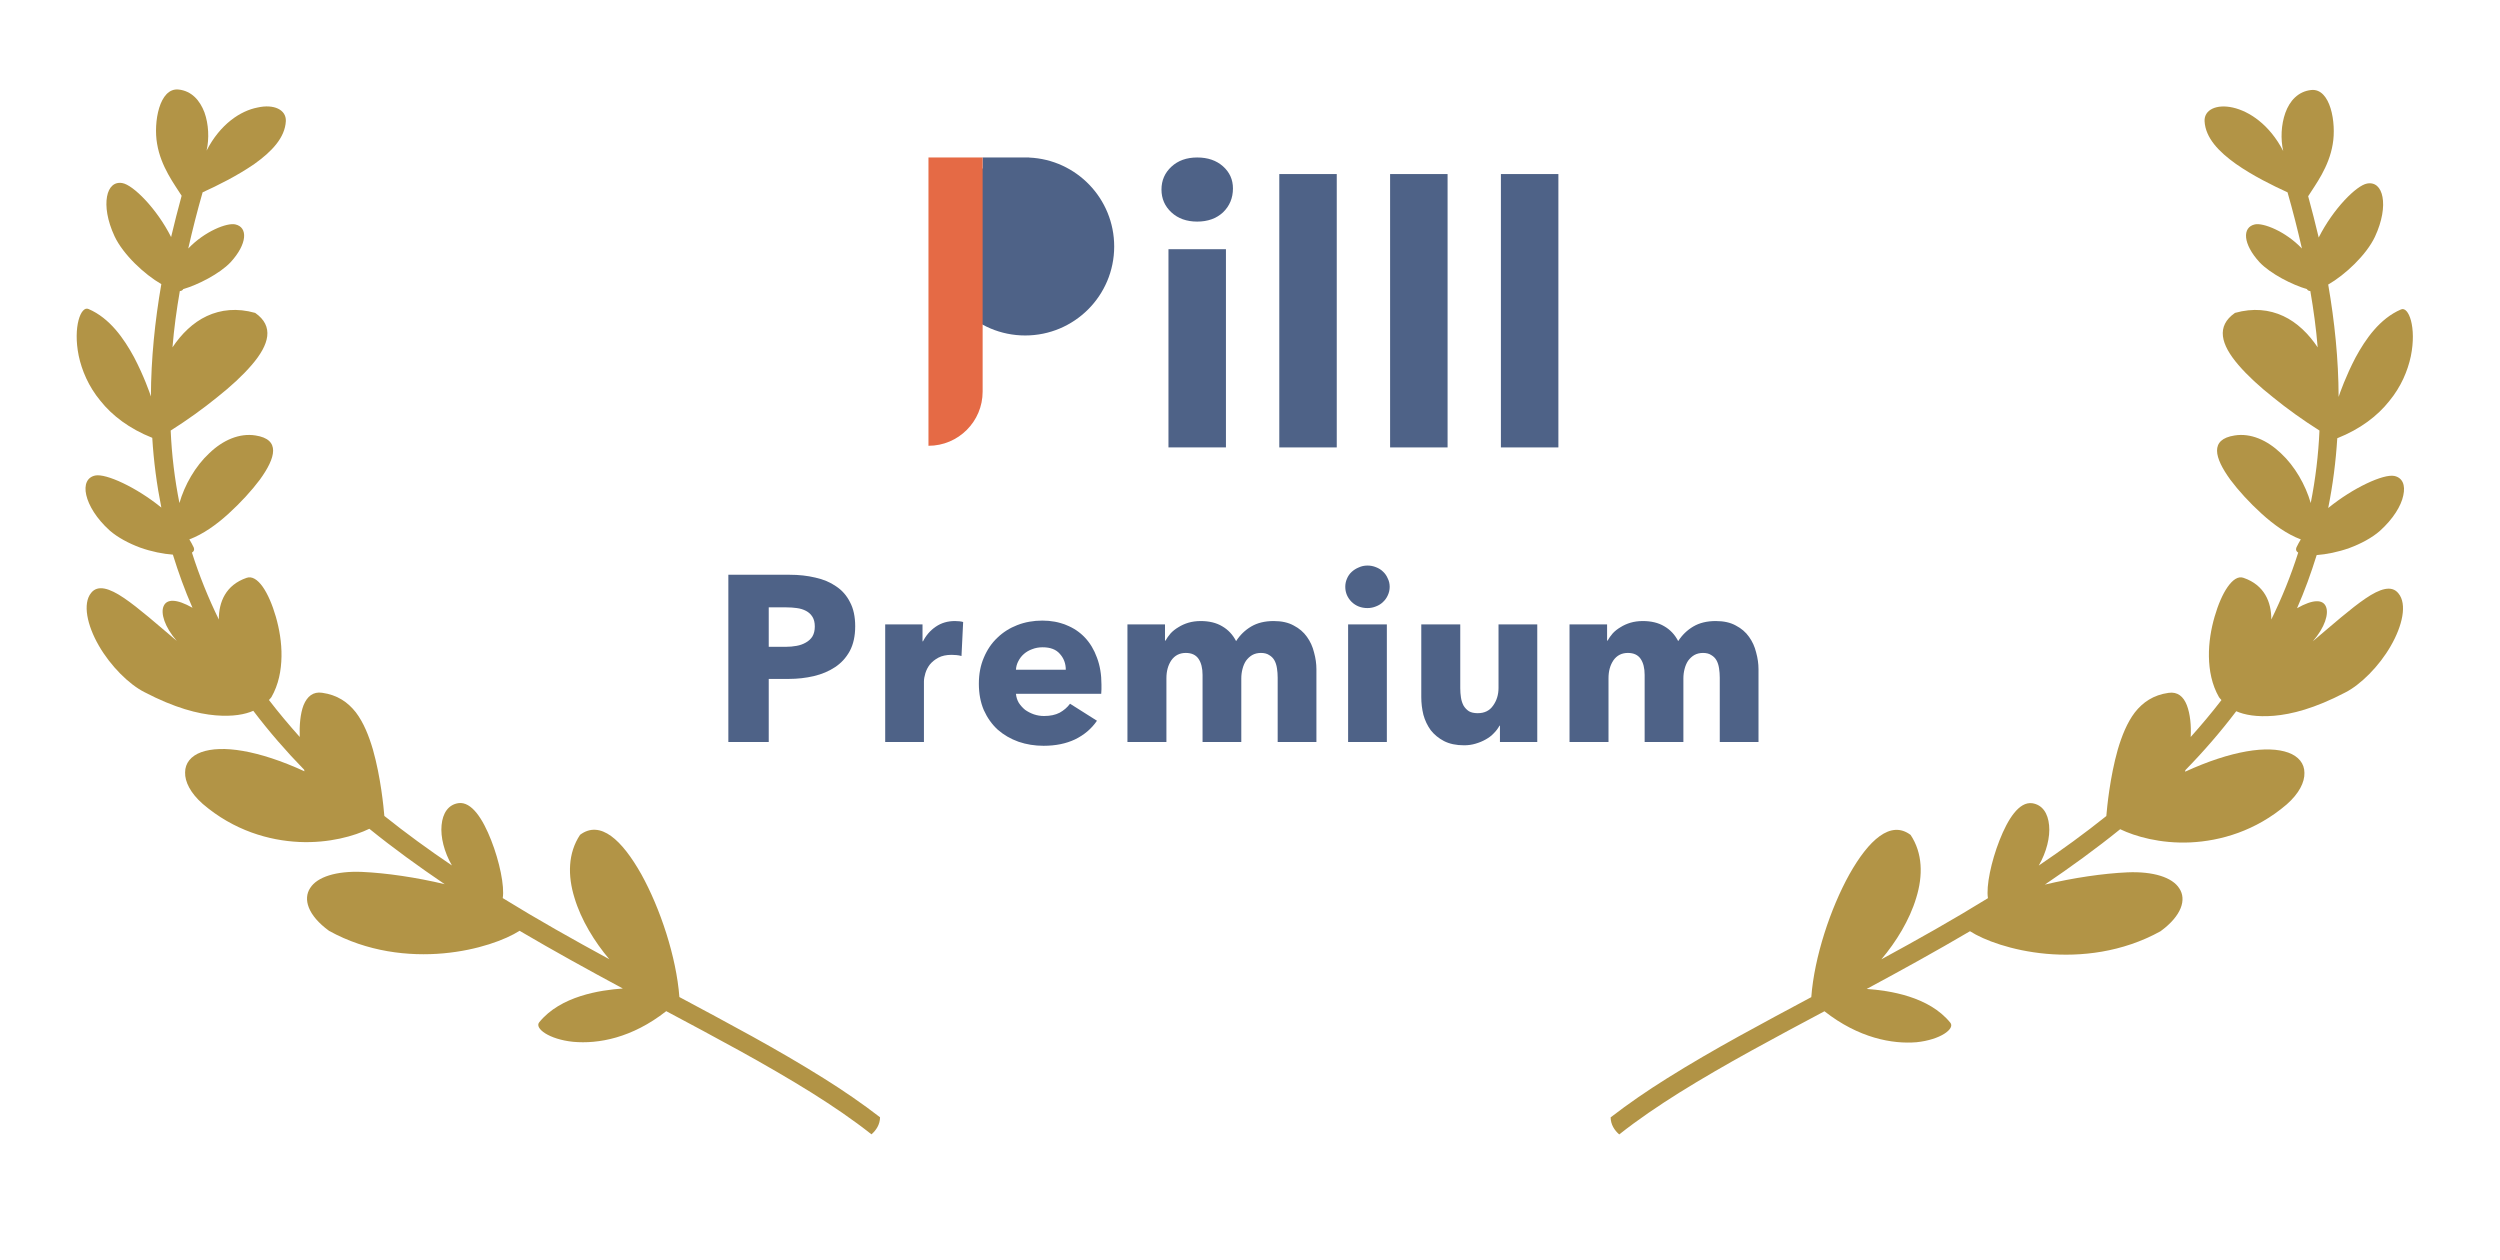
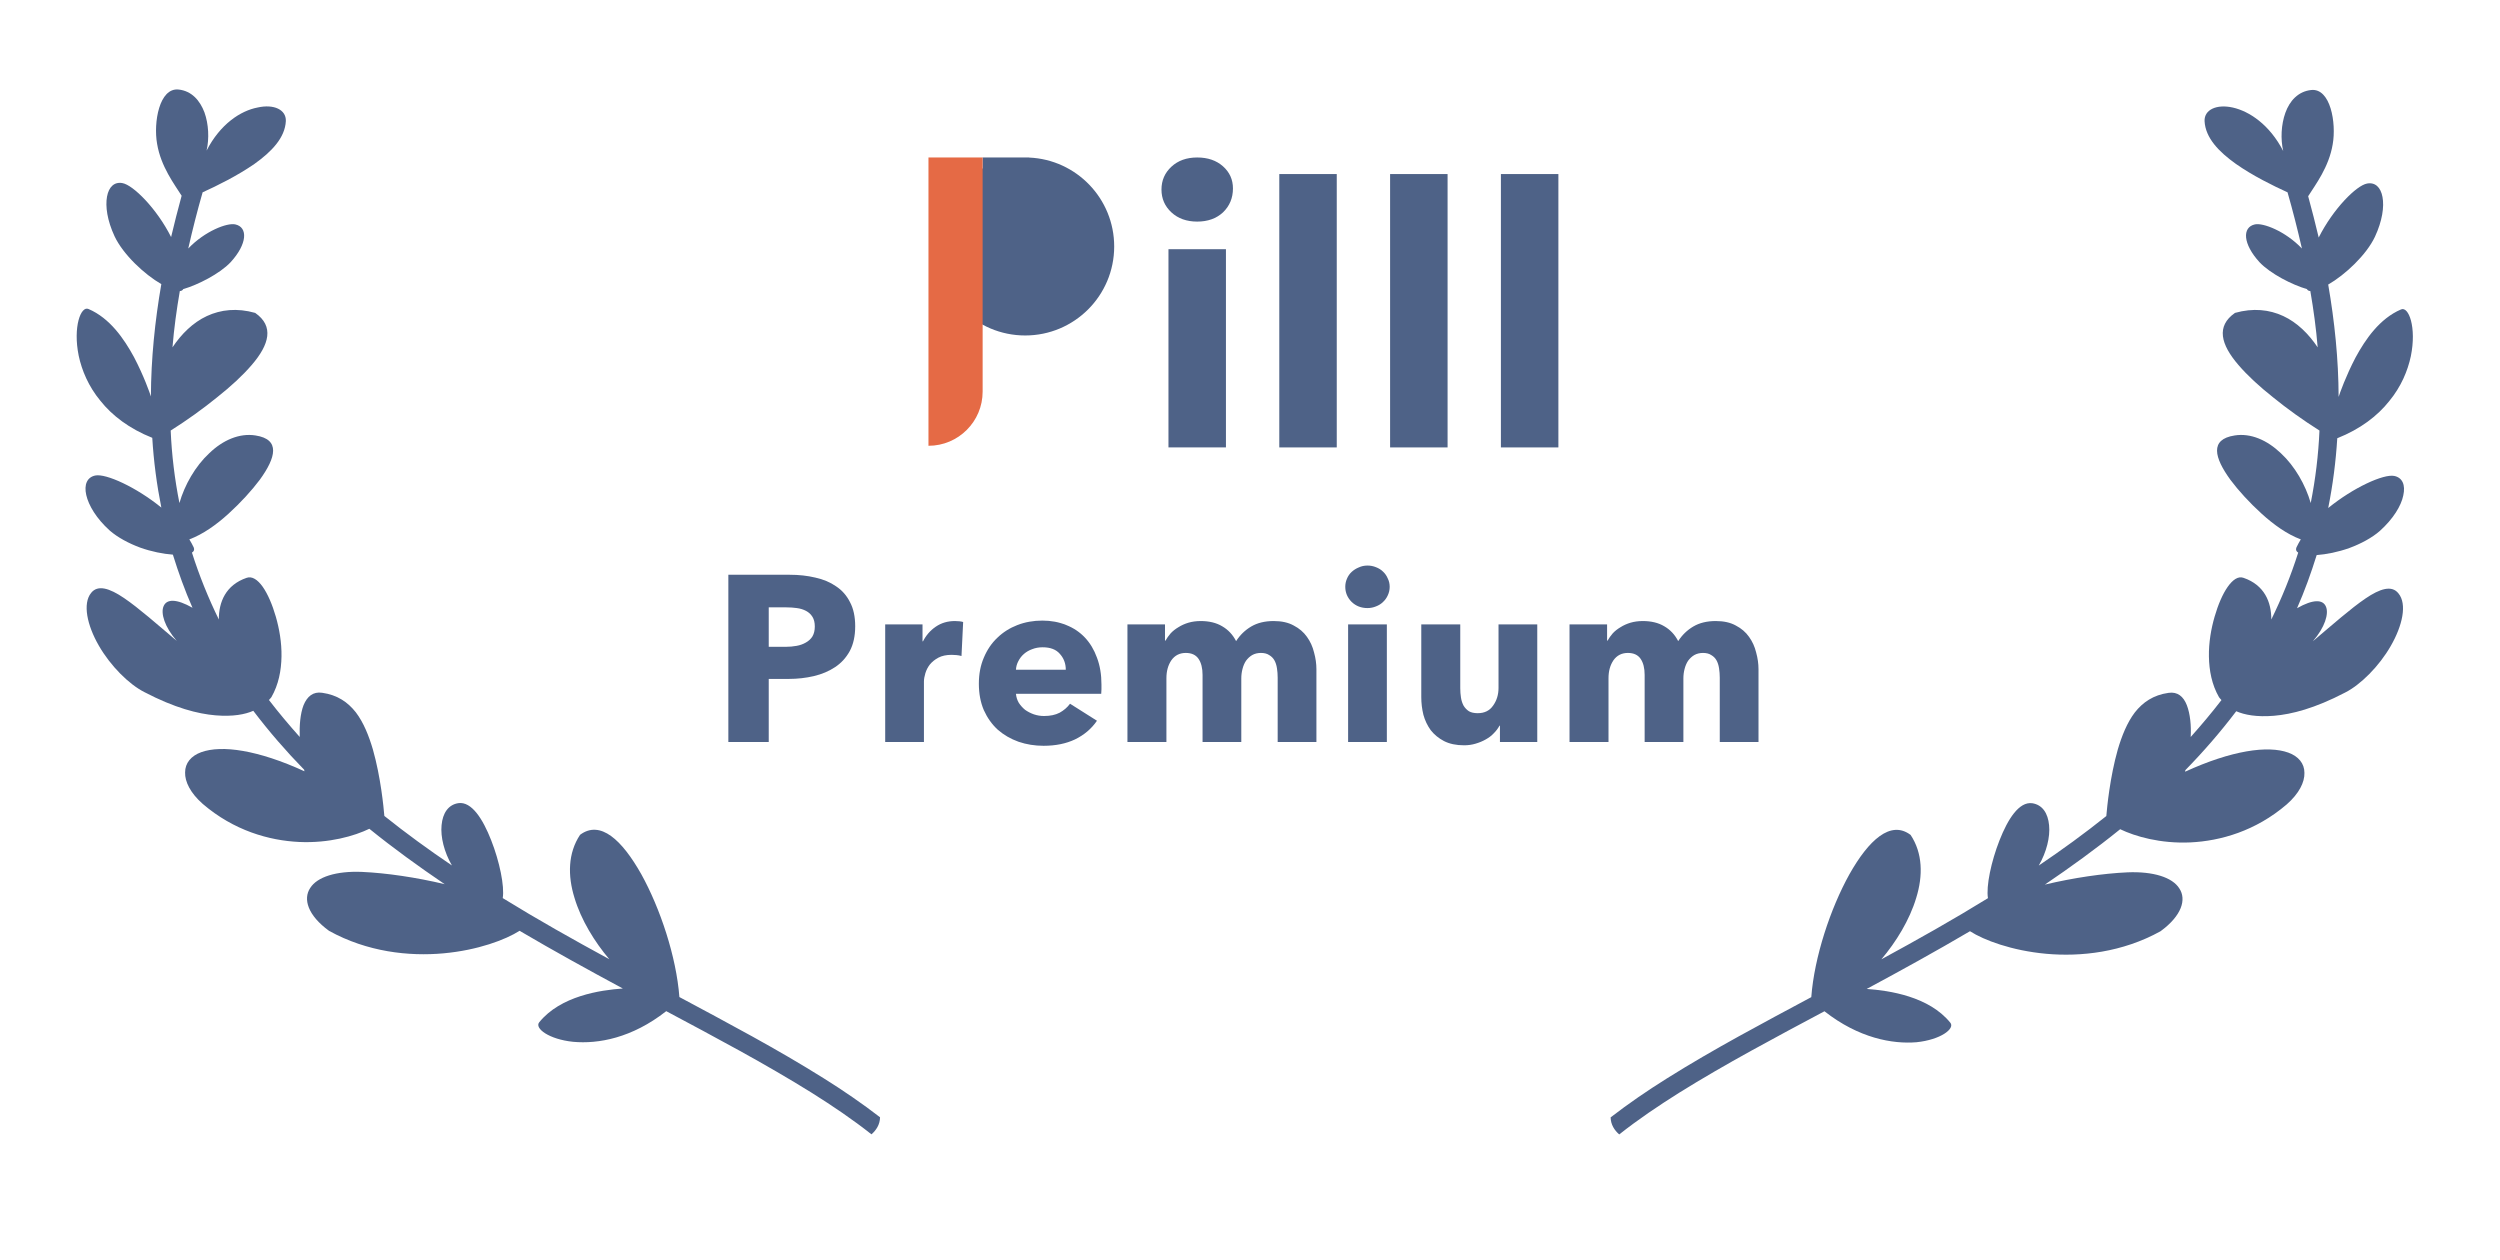
<svg xmlns="http://www.w3.org/2000/svg" width="127" height="64" viewBox="0 0 127 64" fill="none">
-   <path d="M33.845 51.367C36.341 52.699 38.851 54.028 41.238 55.515C42.287 56.175 43.313 56.866 44.27 57.624C44.507 57.419 44.703 57.126 44.706 56.757C43.786 56.047 42.835 55.397 41.849 54.78C39.459 53.28 36.981 51.973 34.513 50.65C34.358 48.606 33.541 46.147 32.577 44.409C31.599 42.673 30.498 41.641 29.468 42.408C28.85 43.335 28.834 44.483 29.183 45.607C29.518 46.733 30.209 47.852 30.953 48.729C29.118 47.731 27.308 46.714 25.539 45.623C25.638 45.019 25.374 43.757 24.953 42.687C24.529 41.603 23.959 40.709 23.29 40.799C22.769 40.878 22.489 41.309 22.432 41.918C22.373 42.515 22.563 43.285 22.957 43.965C21.774 43.165 20.627 42.332 19.525 41.45C19.488 41.006 19.342 39.478 18.944 38.077C18.739 37.377 18.469 36.702 18.076 36.186C17.67 35.671 17.139 35.301 16.366 35.193C15.902 35.124 15.604 35.381 15.421 35.822C15.252 36.261 15.206 36.855 15.226 37.438C14.68 36.825 14.16 36.208 13.662 35.56C13.708 35.511 13.754 35.462 13.787 35.416C14.154 34.778 14.288 34.06 14.3 33.349C14.312 32.638 14.188 31.938 14.012 31.328C13.836 30.719 13.603 30.174 13.347 29.81C13.091 29.447 12.796 29.253 12.526 29.355C11.466 29.719 11.112 30.586 11.117 31.471C10.582 30.379 10.12 29.234 9.751 28.073C9.85 28.015 9.889 27.926 9.842 27.812C9.776 27.673 9.695 27.524 9.618 27.401C10.313 27.142 10.995 26.654 11.609 26.096C12.223 25.538 12.786 24.921 13.197 24.372C14.013 23.247 14.26 22.317 12.978 22.121C12.16 21.992 11.32 22.358 10.629 23.026C9.922 23.682 9.378 24.636 9.115 25.555C8.874 24.343 8.723 23.103 8.671 21.872C9.51 21.342 10.312 20.765 11.02 20.19C11.73 19.629 12.331 19.073 12.786 18.543C13.685 17.499 13.932 16.569 12.963 15.895C12.04 15.635 11.22 15.726 10.51 16.055C9.801 16.385 9.217 16.964 8.762 17.645C8.84 16.69 8.972 15.727 9.135 14.785C9.217 14.784 9.279 14.746 9.309 14.686C10.04 14.475 11.16 13.91 11.714 13.322C12.565 12.395 12.607 11.542 11.951 11.399C11.537 11.308 10.407 11.739 9.563 12.624C9.779 11.673 10.021 10.717 10.293 9.77C11.029 9.436 12.063 8.926 12.93 8.324C13.795 7.708 14.479 7.001 14.521 6.149C14.543 5.573 13.914 5.274 13.084 5.462C12.222 5.627 11.189 6.3 10.495 7.649C10.634 7.039 10.601 6.308 10.385 5.706C10.156 5.106 9.741 4.62 9.071 4.548C8.093 4.447 7.789 6.218 7.98 7.302C8.172 8.468 8.865 9.367 9.227 9.944C9.035 10.646 8.857 11.345 8.692 12.042C7.954 10.578 6.759 9.398 6.221 9.302C5.81 9.225 5.528 9.492 5.437 9.986C5.346 10.479 5.445 11.197 5.82 12.003C6.259 12.934 7.341 13.943 8.195 14.433C7.869 16.316 7.673 18.232 7.666 20.141C7.605 19.947 7.303 19.087 6.806 18.139C6.299 17.206 5.58 16.161 4.498 15.698C4.11 15.521 3.698 16.602 3.999 18.076C4.156 18.811 4.491 19.624 5.101 20.361C5.7 21.114 6.571 21.779 7.735 22.241C7.807 23.428 7.962 24.613 8.196 25.785C6.915 24.743 5.38 24.046 4.838 24.156C4.428 24.242 4.26 24.612 4.382 25.149C4.502 25.673 4.894 26.34 5.578 26.955C5.983 27.306 6.542 27.603 7.114 27.816C7.7 28.026 8.295 28.139 8.782 28.176C9.067 29.093 9.389 29.99 9.779 30.875C8.956 30.407 8.466 30.425 8.311 30.794C8.154 31.148 8.36 31.848 8.978 32.556C7.964 31.7 7.054 30.892 6.306 30.384C5.558 29.875 4.964 29.694 4.628 30.121C4.189 30.662 4.425 31.765 5.017 32.792C5.612 33.832 6.558 34.769 7.34 35.162C8.881 35.967 10.057 36.264 10.947 36.339C11.838 36.413 12.447 36.292 12.867 36.109C13.671 37.167 14.531 38.16 15.451 39.102L15.465 39.181C14.287 38.639 13.241 38.306 12.35 38.149C11.459 37.993 10.738 38.025 10.222 38.211C9.707 38.397 9.401 38.765 9.403 39.241C9.389 39.707 9.669 40.285 10.302 40.841C11.885 42.197 13.673 42.7 15.194 42.772C16.728 42.842 18.005 42.467 18.763 42.102C19.994 43.098 21.282 44.029 22.59 44.916C21.145 44.571 19.625 44.348 18.395 44.293C17.083 44.238 16.11 44.546 15.757 45.112C15.389 45.668 15.631 46.497 16.716 47.287C18.66 48.362 20.771 48.589 22.524 48.43C24.279 48.271 25.692 47.735 26.394 47.284C28.122 48.301 29.884 49.272 31.64 50.216C30.489 50.296 28.472 50.597 27.392 51.933C27.143 52.236 27.887 52.799 29.116 52.924C30.384 53.041 32.099 52.738 33.845 51.367Z" fill="#B29446" />
-   <path d="M92.682 51.372C90.185 52.704 87.675 54.033 85.288 55.52C84.24 56.18 83.213 56.871 82.257 57.629C82.019 57.424 81.824 57.13 81.82 56.762C82.741 56.052 83.691 55.402 84.677 54.785C87.067 53.285 89.546 51.978 92.013 50.655C92.168 48.611 92.985 46.152 93.95 44.414C94.928 42.678 96.041 41.648 97.058 42.413C97.676 43.34 97.693 44.488 97.344 45.612C97.008 46.738 96.317 47.857 95.573 48.734C97.408 47.736 99.219 46.719 100.988 45.627C100.888 45.024 101.152 43.762 101.574 42.692C101.998 41.608 102.567 40.714 103.236 40.804C103.757 40.883 104.037 41.313 104.094 41.923C104.154 42.52 103.963 43.29 103.569 43.97C104.752 43.17 105.9 42.337 107.001 41.455C107.038 41.011 107.184 39.483 107.582 38.082C107.788 37.382 108.057 36.707 108.45 36.191C108.856 35.676 109.387 35.306 110.161 35.197C110.625 35.129 110.922 35.386 111.092 35.825C111.261 36.264 111.32 36.86 111.287 37.44C111.833 36.828 112.353 36.211 112.851 35.563C112.805 35.514 112.759 35.465 112.726 35.418C112.359 34.781 112.225 34.062 112.213 33.352C112.201 32.641 112.325 31.94 112.501 31.331C112.677 30.721 112.91 30.176 113.166 29.813C113.422 29.449 113.704 29.253 113.973 29.355C115.033 29.719 115.388 30.586 115.382 31.471C115.918 30.38 116.38 29.235 116.749 28.073C116.65 28.015 116.611 27.926 116.658 27.812C116.724 27.673 116.805 27.524 116.881 27.401C116.187 27.143 115.505 26.654 114.891 26.096C114.276 25.538 113.713 24.921 113.303 24.372C112.487 23.247 112.24 22.317 113.522 22.121C114.34 21.992 115.166 22.356 115.871 23.026C116.578 23.682 117.122 24.636 117.385 25.555C117.626 24.344 117.776 23.103 117.829 21.872C116.99 21.342 116.187 20.765 115.48 20.19C114.77 19.629 114.169 19.073 113.714 18.543C112.815 17.499 112.568 16.57 113.537 15.895C114.46 15.636 115.28 15.726 115.99 16.055C116.699 16.385 117.282 16.965 117.738 17.645C117.66 16.691 117.528 15.727 117.365 14.785C117.283 14.784 117.221 14.746 117.191 14.686C116.46 14.476 115.34 13.91 114.785 13.322C113.934 12.395 113.893 11.543 114.549 11.399C114.962 11.309 116.093 11.74 116.937 12.624C116.721 11.673 116.478 10.717 116.207 9.77C115.471 9.436 114.436 8.926 113.583 8.326C112.718 7.71 112.034 7.004 111.992 6.151C111.97 5.575 112.599 5.277 113.429 5.464C114.26 5.652 115.293 6.324 115.987 7.673C115.848 7.063 115.881 6.333 116.097 5.73C116.313 5.128 116.74 4.644 117.411 4.572C118.388 4.472 118.693 6.243 118.502 7.326C118.31 8.492 117.617 9.392 117.255 9.968C117.446 10.67 117.625 11.369 117.79 12.066C118.528 10.602 119.709 9.42 120.247 9.324C120.658 9.247 120.94 9.514 121.031 10.008C121.123 10.501 121.023 11.219 120.648 12.025C120.21 12.956 119.127 13.965 118.273 14.455C118.599 16.338 118.796 18.254 118.802 20.163C118.864 19.969 119.166 19.109 119.662 18.161C120.169 17.228 120.888 16.183 121.971 15.72C122.358 15.543 122.771 16.624 122.47 18.097C122.313 18.833 121.978 19.646 121.368 20.383C120.769 21.136 119.898 21.8 118.733 22.263C118.661 23.45 118.507 24.635 118.273 25.807C119.553 24.765 121.088 24.068 121.631 24.178C122.041 24.264 122.208 24.634 122.086 25.171C121.98 25.697 121.575 26.362 120.89 26.977C120.486 27.328 119.926 27.625 119.354 27.837C118.769 28.048 118.173 28.161 117.687 28.198C117.402 29.115 117.079 30.012 116.69 30.897C117.513 30.429 118.003 30.448 118.157 30.815C118.314 31.17 118.109 31.87 117.49 32.578C118.505 31.722 119.415 30.915 120.163 30.406C120.91 29.897 121.504 29.716 121.84 30.143C122.293 30.686 122.044 31.787 121.451 32.814C120.857 33.853 119.91 34.791 119.128 35.184C117.588 35.989 116.411 36.286 115.521 36.361C114.63 36.435 114.021 36.314 113.601 36.131C112.798 37.189 111.937 38.182 111.017 39.123L111.003 39.203C112.182 38.661 113.228 38.328 114.119 38.171C115.01 38.015 115.731 38.047 116.246 38.233C116.762 38.419 117.067 38.787 117.065 39.263C117.079 39.729 116.799 40.307 116.166 40.863C114.584 42.219 112.796 42.721 111.275 42.794C109.741 42.864 108.464 42.489 107.705 42.124C106.474 43.12 105.186 44.051 103.878 44.938C105.324 44.593 106.843 44.37 108.073 44.315C109.385 44.26 110.359 44.568 110.711 45.134C111.08 45.69 110.837 46.519 109.752 47.309C107.808 48.384 105.698 48.611 103.944 48.452C102.19 48.292 100.776 47.757 100.075 47.306C98.346 48.323 96.585 49.294 94.828 50.238C95.979 50.318 97.996 50.619 99.077 51.955C99.325 52.257 98.581 52.821 97.353 52.946C96.143 53.045 94.428 52.743 92.682 51.372Z" fill="#B29446" />
+   <path d="M33.845 51.367C36.341 52.699 38.851 54.028 41.238 55.515C42.287 56.175 43.313 56.866 44.27 57.624C44.507 57.419 44.703 57.126 44.706 56.757C43.786 56.047 42.835 55.397 41.849 54.78C39.459 53.28 36.981 51.973 34.513 50.65C34.358 48.606 33.541 46.147 32.577 44.409C31.599 42.673 30.498 41.641 29.468 42.408C28.85 43.335 28.834 44.483 29.183 45.607C29.518 46.733 30.209 47.852 30.953 48.729C29.118 47.731 27.308 46.714 25.539 45.623C25.638 45.019 25.374 43.757 24.953 42.687C24.529 41.603 23.959 40.709 23.29 40.799C22.769 40.878 22.489 41.309 22.432 41.918C22.373 42.515 22.563 43.285 22.957 43.965C21.774 43.165 20.627 42.332 19.525 41.45C19.488 41.006 19.342 39.478 18.944 38.077C18.739 37.377 18.469 36.702 18.076 36.186C17.67 35.671 17.139 35.301 16.366 35.193C15.902 35.124 15.604 35.381 15.421 35.822C15.252 36.261 15.206 36.855 15.226 37.438C14.68 36.825 14.16 36.208 13.662 35.56C13.708 35.511 13.754 35.462 13.787 35.416C14.154 34.778 14.288 34.06 14.3 33.349C14.312 32.638 14.188 31.938 14.012 31.328C13.836 30.719 13.603 30.174 13.347 29.81C13.091 29.447 12.796 29.253 12.526 29.355C11.466 29.719 11.112 30.586 11.117 31.471C10.582 30.379 10.12 29.234 9.751 28.073C9.85 28.015 9.889 27.926 9.842 27.812C9.776 27.673 9.695 27.524 9.618 27.401C10.313 27.142 10.995 26.654 11.609 26.096C12.223 25.538 12.786 24.921 13.197 24.372C14.013 23.247 14.26 22.317 12.978 22.121C12.16 21.992 11.32 22.358 10.629 23.026C9.922 23.682 9.378 24.636 9.115 25.555C8.874 24.343 8.723 23.103 8.671 21.872C9.51 21.342 10.312 20.765 11.02 20.19C11.73 19.629 12.331 19.073 12.786 18.543C13.685 17.499 13.932 16.569 12.963 15.895C12.04 15.635 11.22 15.726 10.51 16.055C9.801 16.385 9.217 16.964 8.762 17.645C8.84 16.69 8.972 15.727 9.135 14.785C9.217 14.784 9.279 14.746 9.309 14.686C10.04 14.475 11.16 13.91 11.714 13.322C12.565 12.395 12.607 11.542 11.951 11.399C11.537 11.308 10.407 11.739 9.563 12.624C9.779 11.673 10.021 10.717 10.293 9.77C11.029 9.436 12.063 8.926 12.93 8.324C13.795 7.708 14.479 7.001 14.521 6.149C14.543 5.573 13.914 5.274 13.084 5.462C12.222 5.627 11.189 6.3 10.495 7.649C10.634 7.039 10.601 6.308 10.385 5.706C10.156 5.106 9.741 4.62 9.071 4.548C8.093 4.447 7.789 6.218 7.98 7.302C8.172 8.468 8.865 9.367 9.227 9.944C9.035 10.646 8.857 11.345 8.692 12.042C7.954 10.578 6.759 9.398 6.221 9.302C5.81 9.225 5.528 9.492 5.437 9.986C5.346 10.479 5.445 11.197 5.82 12.003C6.259 12.934 7.341 13.943 8.195 14.433C7.869 16.316 7.673 18.232 7.666 20.141C7.605 19.947 7.303 19.087 6.806 18.139C6.299 17.206 5.58 16.161 4.498 15.698C4.11 15.521 3.698 16.602 3.999 18.076C4.156 18.811 4.491 19.624 5.101 20.361C5.7 21.114 6.571 21.779 7.735 22.241C7.807 23.428 7.962 24.613 8.196 25.785C6.915 24.743 5.38 24.046 4.838 24.156C4.428 24.242 4.26 24.612 4.382 25.149C4.502 25.673 4.894 26.34 5.578 26.955C5.983 27.306 6.542 27.603 7.114 27.816C7.7 28.026 8.295 28.139 8.782 28.176C9.067 29.093 9.389 29.99 9.779 30.875C8.956 30.407 8.466 30.425 8.311 30.794C8.154 31.148 8.36 31.848 8.978 32.556C7.964 31.7 7.054 30.892 6.306 30.384C5.558 29.875 4.964 29.694 4.628 30.121C4.189 30.662 4.425 31.765 5.017 32.792C5.612 33.832 6.558 34.769 7.34 35.162C8.881 35.967 10.057 36.264 10.947 36.339C11.838 36.413 12.447 36.292 12.867 36.109C13.671 37.167 14.531 38.16 15.451 39.102L15.465 39.181C14.287 38.639 13.241 38.306 12.35 38.149C11.459 37.993 10.738 38.025 10.222 38.211C9.707 38.397 9.401 38.765 9.403 39.241C9.389 39.707 9.669 40.285 10.302 40.841C11.885 42.197 13.673 42.7 15.194 42.772C16.728 42.842 18.005 42.467 18.763 42.102C19.994 43.098 21.282 44.029 22.59 44.916C21.145 44.571 19.625 44.348 18.395 44.293C17.083 44.238 16.11 44.546 15.757 45.112C15.389 45.668 15.631 46.497 16.716 47.287C18.66 48.362 20.771 48.589 22.524 48.43C24.279 48.271 25.692 47.735 26.394 47.284C28.122 48.301 29.884 49.272 31.64 50.216C30.489 50.296 28.472 50.597 27.392 51.933C27.143 52.236 27.887 52.799 29.116 52.924C30.384 53.041 32.099 52.738 33.845 51.367Z" fill="#4E6287" />
+   <path d="M92.682 51.372C90.185 52.704 87.675 54.033 85.288 55.52C84.24 56.18 83.213 56.871 82.257 57.629C82.019 57.424 81.824 57.13 81.82 56.762C82.741 56.052 83.691 55.402 84.677 54.785C87.067 53.285 89.546 51.978 92.013 50.655C92.168 48.611 92.985 46.152 93.95 44.414C94.928 42.678 96.041 41.648 97.058 42.413C97.676 43.34 97.693 44.488 97.344 45.612C97.008 46.738 96.317 47.857 95.573 48.734C97.408 47.736 99.219 46.719 100.988 45.627C100.888 45.024 101.152 43.762 101.574 42.692C101.998 41.608 102.567 40.714 103.236 40.804C103.757 40.883 104.037 41.313 104.094 41.923C104.154 42.52 103.963 43.29 103.569 43.97C104.752 43.17 105.9 42.337 107.001 41.455C107.038 41.011 107.184 39.483 107.582 38.082C107.788 37.382 108.057 36.707 108.45 36.191C108.856 35.676 109.387 35.306 110.161 35.197C110.625 35.129 110.922 35.386 111.092 35.825C111.261 36.264 111.32 36.86 111.287 37.44C111.833 36.828 112.353 36.211 112.851 35.563C112.805 35.514 112.759 35.465 112.726 35.418C112.359 34.781 112.225 34.062 112.213 33.352C112.201 32.641 112.325 31.94 112.501 31.331C112.677 30.721 112.91 30.176 113.166 29.813C113.422 29.449 113.704 29.253 113.973 29.355C115.033 29.719 115.388 30.586 115.382 31.471C115.918 30.38 116.38 29.235 116.749 28.073C116.65 28.015 116.611 27.926 116.658 27.812C116.724 27.673 116.805 27.524 116.881 27.401C116.187 27.143 115.505 26.654 114.891 26.096C114.276 25.538 113.713 24.921 113.303 24.372C112.487 23.247 112.24 22.317 113.522 22.121C114.34 21.992 115.166 22.356 115.871 23.026C116.578 23.682 117.122 24.636 117.385 25.555C117.626 24.344 117.776 23.103 117.829 21.872C116.99 21.342 116.187 20.765 115.48 20.19C114.77 19.629 114.169 19.073 113.714 18.543C112.815 17.499 112.568 16.57 113.537 15.895C114.46 15.636 115.28 15.726 115.99 16.055C116.699 16.385 117.282 16.965 117.738 17.645C117.66 16.691 117.528 15.727 117.365 14.785C117.283 14.784 117.221 14.746 117.191 14.686C116.46 14.476 115.34 13.91 114.785 13.322C113.934 12.395 113.893 11.543 114.549 11.399C114.962 11.309 116.093 11.74 116.937 12.624C116.721 11.673 116.478 10.717 116.207 9.77C115.471 9.436 114.436 8.926 113.583 8.326C112.718 7.71 112.034 7.004 111.992 6.151C111.97 5.575 112.599 5.277 113.429 5.464C114.26 5.652 115.293 6.324 115.987 7.673C115.848 7.063 115.881 6.333 116.097 5.73C116.313 5.128 116.74 4.644 117.411 4.572C118.388 4.472 118.693 6.243 118.502 7.326C118.31 8.492 117.617 9.392 117.255 9.968C117.446 10.67 117.625 11.369 117.79 12.066C118.528 10.602 119.709 9.42 120.247 9.324C120.658 9.247 120.94 9.514 121.031 10.008C121.123 10.501 121.023 11.219 120.648 12.025C120.21 12.956 119.127 13.965 118.273 14.455C118.599 16.338 118.796 18.254 118.802 20.163C118.864 19.969 119.166 19.109 119.662 18.161C120.169 17.228 120.888 16.183 121.971 15.72C122.358 15.543 122.771 16.624 122.47 18.097C122.313 18.833 121.978 19.646 121.368 20.383C120.769 21.136 119.898 21.8 118.733 22.263C118.661 23.45 118.507 24.635 118.273 25.807C119.553 24.765 121.088 24.068 121.631 24.178C122.041 24.264 122.208 24.634 122.086 25.171C121.98 25.697 121.575 26.362 120.89 26.977C120.486 27.328 119.926 27.625 119.354 27.837C118.769 28.048 118.173 28.161 117.687 28.198C117.402 29.115 117.079 30.012 116.69 30.897C117.513 30.429 118.003 30.448 118.157 30.815C118.314 31.17 118.109 31.87 117.49 32.578C118.505 31.722 119.415 30.915 120.163 30.406C120.91 29.897 121.504 29.716 121.84 30.143C122.293 30.686 122.044 31.787 121.451 32.814C120.857 33.853 119.91 34.791 119.128 35.184C117.588 35.989 116.411 36.286 115.521 36.361C114.63 36.435 114.021 36.314 113.601 36.131C112.798 37.189 111.937 38.182 111.017 39.123L111.003 39.203C112.182 38.661 113.228 38.328 114.119 38.171C115.01 38.015 115.731 38.047 116.246 38.233C116.762 38.419 117.067 38.787 117.065 39.263C117.079 39.729 116.799 40.307 116.166 40.863C114.584 42.219 112.796 42.721 111.275 42.794C109.741 42.864 108.464 42.489 107.705 42.124C106.474 43.12 105.186 44.051 103.878 44.938C105.324 44.593 106.843 44.37 108.073 44.315C109.385 44.26 110.359 44.568 110.711 45.134C111.08 45.69 110.837 46.519 109.752 47.309C107.808 48.384 105.698 48.611 103.944 48.452C102.19 48.292 100.776 47.757 100.075 47.306C98.346 48.323 96.585 49.294 94.828 50.238C95.979 50.318 97.996 50.619 99.077 51.955C99.325 52.257 98.581 52.821 97.353 52.946C96.143 53.045 94.428 52.743 92.682 51.372Z" fill="#4E6287" />
  <path fill-rule="evenodd" clip-rule="evenodd" d="M52.08 17.042C54.577 17.042 56.601 15.018 56.601 12.521C56.601 10.09 54.683 8.107 52.277 8.004V8H52.08H49.918V8.55C48.513 9.316 47.559 10.807 47.559 12.521C47.559 15.018 49.583 17.042 52.08 17.042Z" fill="#4E6287" />
  <path d="M47.166 8H49.918V19.894C49.918 21.414 48.686 22.646 47.166 22.646V8Z" fill="#E56A45" />
  <path d="M59.358 12.66H62.278V22.729H59.358V12.66ZM60.818 11.257C60.282 11.257 59.845 11.101 59.508 10.789C59.171 10.477 59.003 10.09 59.003 9.628C59.003 9.167 59.171 8.78 59.508 8.468C59.845 8.156 60.282 8 60.818 8C61.355 8 61.791 8.15 62.128 8.449C62.465 8.749 62.634 9.123 62.634 9.572C62.634 10.059 62.465 10.464 62.128 10.789C61.791 11.101 61.355 11.257 60.818 11.257Z" fill="#4E6287" />
  <path d="M64.988 8.842H67.907V22.729H64.988V8.842Z" fill="#4E6287" />
  <path d="M70.617 8.842H73.537V22.729H70.617V8.842Z" fill="#4E6287" />
  <path d="M76.246 8.842H79.166V22.729H76.246V8.842Z" fill="#4E6287" />
  <path d="M43.444 31.814C43.444 32.309 43.352 32.73 43.168 33.074C42.984 33.41 42.736 33.681 42.424 33.889C42.112 34.097 41.752 34.249 41.344 34.346C40.936 34.441 40.512 34.489 40.072 34.489H39.052V37.694H37V29.198H40.12C40.584 29.198 41.016 29.245 41.416 29.341C41.824 29.43 42.176 29.578 42.472 29.785C42.776 29.985 43.012 30.253 43.18 30.59C43.356 30.918 43.444 31.326 43.444 31.814ZM41.392 31.826C41.392 31.625 41.352 31.462 41.272 31.334C41.192 31.206 41.084 31.105 40.948 31.034C40.812 30.962 40.656 30.913 40.48 30.89C40.312 30.866 40.136 30.854 39.952 30.854H39.052V32.858H39.916C40.108 32.858 40.292 32.842 40.468 32.809C40.644 32.778 40.8 32.721 40.936 32.642C41.08 32.562 41.192 32.458 41.272 32.33C41.352 32.194 41.392 32.026 41.392 31.826Z" fill="#4E6287" />
  <path d="M48.844 33.325C48.756 33.301 48.668 33.285 48.58 33.278C48.5 33.27 48.42 33.266 48.34 33.266C48.076 33.266 47.852 33.313 47.668 33.41C47.492 33.505 47.348 33.621 47.236 33.758C47.132 33.894 47.056 34.041 47.008 34.202C46.96 34.361 46.936 34.502 46.936 34.621V37.694H44.968V31.718H46.864V32.581H46.888C47.04 32.278 47.256 32.029 47.536 31.837C47.816 31.645 48.14 31.549 48.508 31.549C48.588 31.549 48.664 31.553 48.736 31.561C48.816 31.57 48.88 31.581 48.928 31.598L48.844 33.325Z" fill="#4E6287" />
  <path d="M54.142 34.022C54.142 33.709 54.042 33.441 53.842 33.218C53.65 32.993 53.358 32.882 52.966 32.882C52.774 32.882 52.598 32.913 52.438 32.977C52.278 33.033 52.138 33.114 52.018 33.218C51.898 33.322 51.802 33.446 51.73 33.59C51.658 33.725 51.618 33.87 51.61 34.022H54.142ZM55.954 34.778C55.954 34.858 55.954 34.938 55.954 35.017C55.954 35.097 55.95 35.173 55.942 35.245H51.61C51.626 35.413 51.674 35.566 51.754 35.702C51.842 35.837 51.95 35.958 52.078 36.062C52.214 36.157 52.362 36.233 52.522 36.289C52.69 36.346 52.862 36.373 53.038 36.373C53.35 36.373 53.614 36.318 53.83 36.206C54.046 36.086 54.222 35.934 54.358 35.749L55.726 36.614C55.446 37.022 55.074 37.337 54.61 37.562C54.154 37.778 53.622 37.886 53.014 37.886C52.566 37.886 52.142 37.818 51.742 37.681C51.342 37.538 50.99 37.334 50.686 37.069C50.39 36.797 50.154 36.465 49.978 36.074C49.81 35.681 49.726 35.233 49.726 34.73C49.726 34.242 49.81 33.801 49.978 33.41C50.146 33.01 50.374 32.673 50.662 32.401C50.95 32.121 51.29 31.905 51.682 31.753C52.074 31.602 52.498 31.526 52.954 31.526C53.394 31.526 53.798 31.602 54.166 31.753C54.534 31.898 54.85 32.109 55.114 32.389C55.378 32.669 55.582 33.01 55.726 33.41C55.878 33.809 55.954 34.266 55.954 34.778Z" fill="#4E6287" />
  <path d="M64.906 37.694V34.429C64.906 34.261 64.894 34.102 64.87 33.95C64.846 33.789 64.802 33.654 64.738 33.541C64.674 33.429 64.586 33.342 64.474 33.278C64.37 33.206 64.23 33.169 64.054 33.169C63.886 33.169 63.738 33.206 63.61 33.278C63.49 33.349 63.386 33.446 63.298 33.566C63.218 33.685 63.158 33.825 63.118 33.986C63.078 34.138 63.058 34.297 63.058 34.465V37.694H61.09V34.285C61.09 33.941 61.022 33.669 60.886 33.469C60.75 33.27 60.534 33.169 60.238 33.169C59.926 33.169 59.682 33.294 59.506 33.541C59.338 33.789 59.254 34.093 59.254 34.453V37.694H57.274V31.718H59.182V32.545H59.206C59.278 32.417 59.366 32.294 59.47 32.173C59.582 32.053 59.714 31.95 59.866 31.861C60.018 31.765 60.186 31.689 60.37 31.634C60.562 31.578 60.77 31.549 60.994 31.549C61.426 31.549 61.79 31.637 62.086 31.814C62.39 31.989 62.626 32.242 62.794 32.569C62.994 32.258 63.25 32.01 63.562 31.826C63.874 31.642 64.254 31.549 64.702 31.549C65.11 31.549 65.45 31.625 65.722 31.777C66.002 31.922 66.226 32.114 66.394 32.353C66.562 32.586 66.682 32.849 66.754 33.145C66.834 33.434 66.874 33.718 66.874 33.998V37.694H64.906Z" fill="#4E6287" />
  <path d="M70.596 29.809C70.596 29.962 70.564 30.105 70.5 30.241C70.444 30.369 70.364 30.482 70.26 30.578C70.164 30.674 70.044 30.75 69.9 30.805C69.764 30.861 69.62 30.89 69.468 30.89C69.148 30.89 68.88 30.785 68.664 30.578C68.448 30.361 68.34 30.105 68.34 29.809C68.34 29.666 68.368 29.529 68.424 29.401C68.48 29.265 68.56 29.149 68.664 29.053C68.768 28.957 68.888 28.881 69.024 28.826C69.16 28.762 69.308 28.73 69.468 28.73C69.62 28.73 69.764 28.758 69.9 28.814C70.044 28.869 70.164 28.945 70.26 29.041C70.364 29.137 70.444 29.253 70.5 29.39C70.564 29.517 70.596 29.657 70.596 29.809ZM68.484 37.694V31.718H70.452V37.694H68.484Z" fill="#4E6287" />
  <path d="M76.197 37.694V36.865H76.173C76.101 37.002 76.005 37.13 75.885 37.249C75.773 37.37 75.637 37.474 75.477 37.562C75.325 37.65 75.153 37.721 74.961 37.778C74.777 37.834 74.581 37.861 74.373 37.861C73.973 37.861 73.633 37.789 73.353 37.645C73.081 37.502 72.857 37.318 72.681 37.093C72.513 36.861 72.389 36.602 72.309 36.313C72.237 36.017 72.201 35.718 72.201 35.413V31.718H74.181V34.958C74.181 35.126 74.193 35.285 74.217 35.438C74.241 35.59 74.285 35.725 74.349 35.846C74.421 35.965 74.513 36.062 74.625 36.133C74.737 36.197 74.885 36.23 75.069 36.23C75.413 36.23 75.673 36.102 75.849 35.846C76.033 35.59 76.125 35.289 76.125 34.946V31.718H78.093V37.694H76.197Z" fill="#4E6287" />
  <path d="M87.364 37.694V34.429C87.364 34.261 87.352 34.102 87.328 33.95C87.304 33.789 87.26 33.654 87.196 33.541C87.132 33.429 87.044 33.342 86.932 33.278C86.828 33.206 86.688 33.169 86.512 33.169C86.344 33.169 86.196 33.206 86.068 33.278C85.948 33.349 85.844 33.446 85.756 33.566C85.676 33.685 85.616 33.825 85.576 33.986C85.536 34.138 85.516 34.297 85.516 34.465V37.694H83.548V34.285C83.548 33.941 83.48 33.669 83.344 33.469C83.208 33.27 82.992 33.169 82.696 33.169C82.384 33.169 82.14 33.294 81.964 33.541C81.796 33.789 81.712 34.093 81.712 34.453V37.694H79.732V31.718H81.64V32.545H81.664C81.736 32.417 81.824 32.294 81.928 32.173C82.04 32.053 82.172 31.95 82.324 31.861C82.476 31.765 82.644 31.689 82.828 31.634C83.02 31.578 83.228 31.549 83.452 31.549C83.884 31.549 84.248 31.637 84.544 31.814C84.848 31.989 85.084 32.242 85.252 32.569C85.452 32.258 85.708 32.01 86.02 31.826C86.332 31.642 86.712 31.549 87.16 31.549C87.568 31.549 87.908 31.625 88.18 31.777C88.46 31.922 88.684 32.114 88.852 32.353C89.02 32.586 89.14 32.849 89.212 33.145C89.292 33.434 89.332 33.718 89.332 33.998V37.694H87.364Z" fill="#4E6287" />
</svg>
